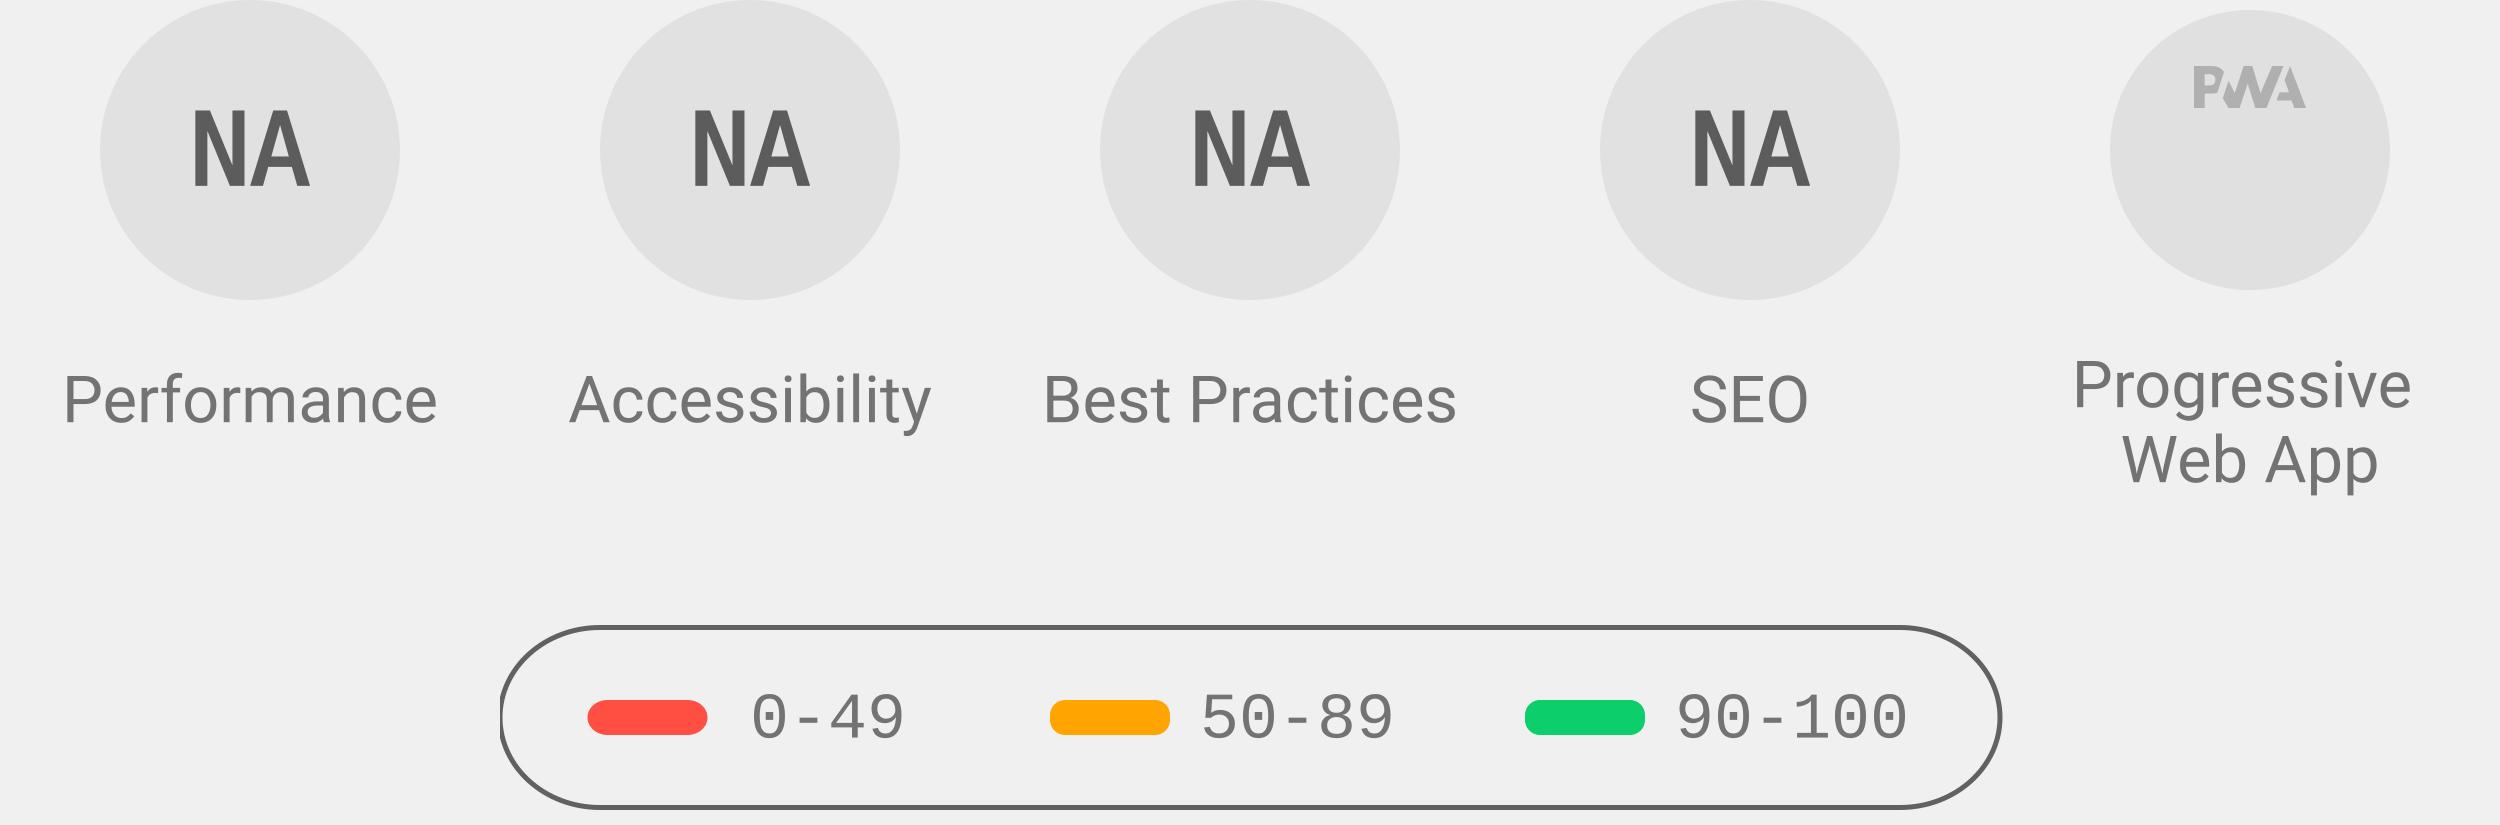
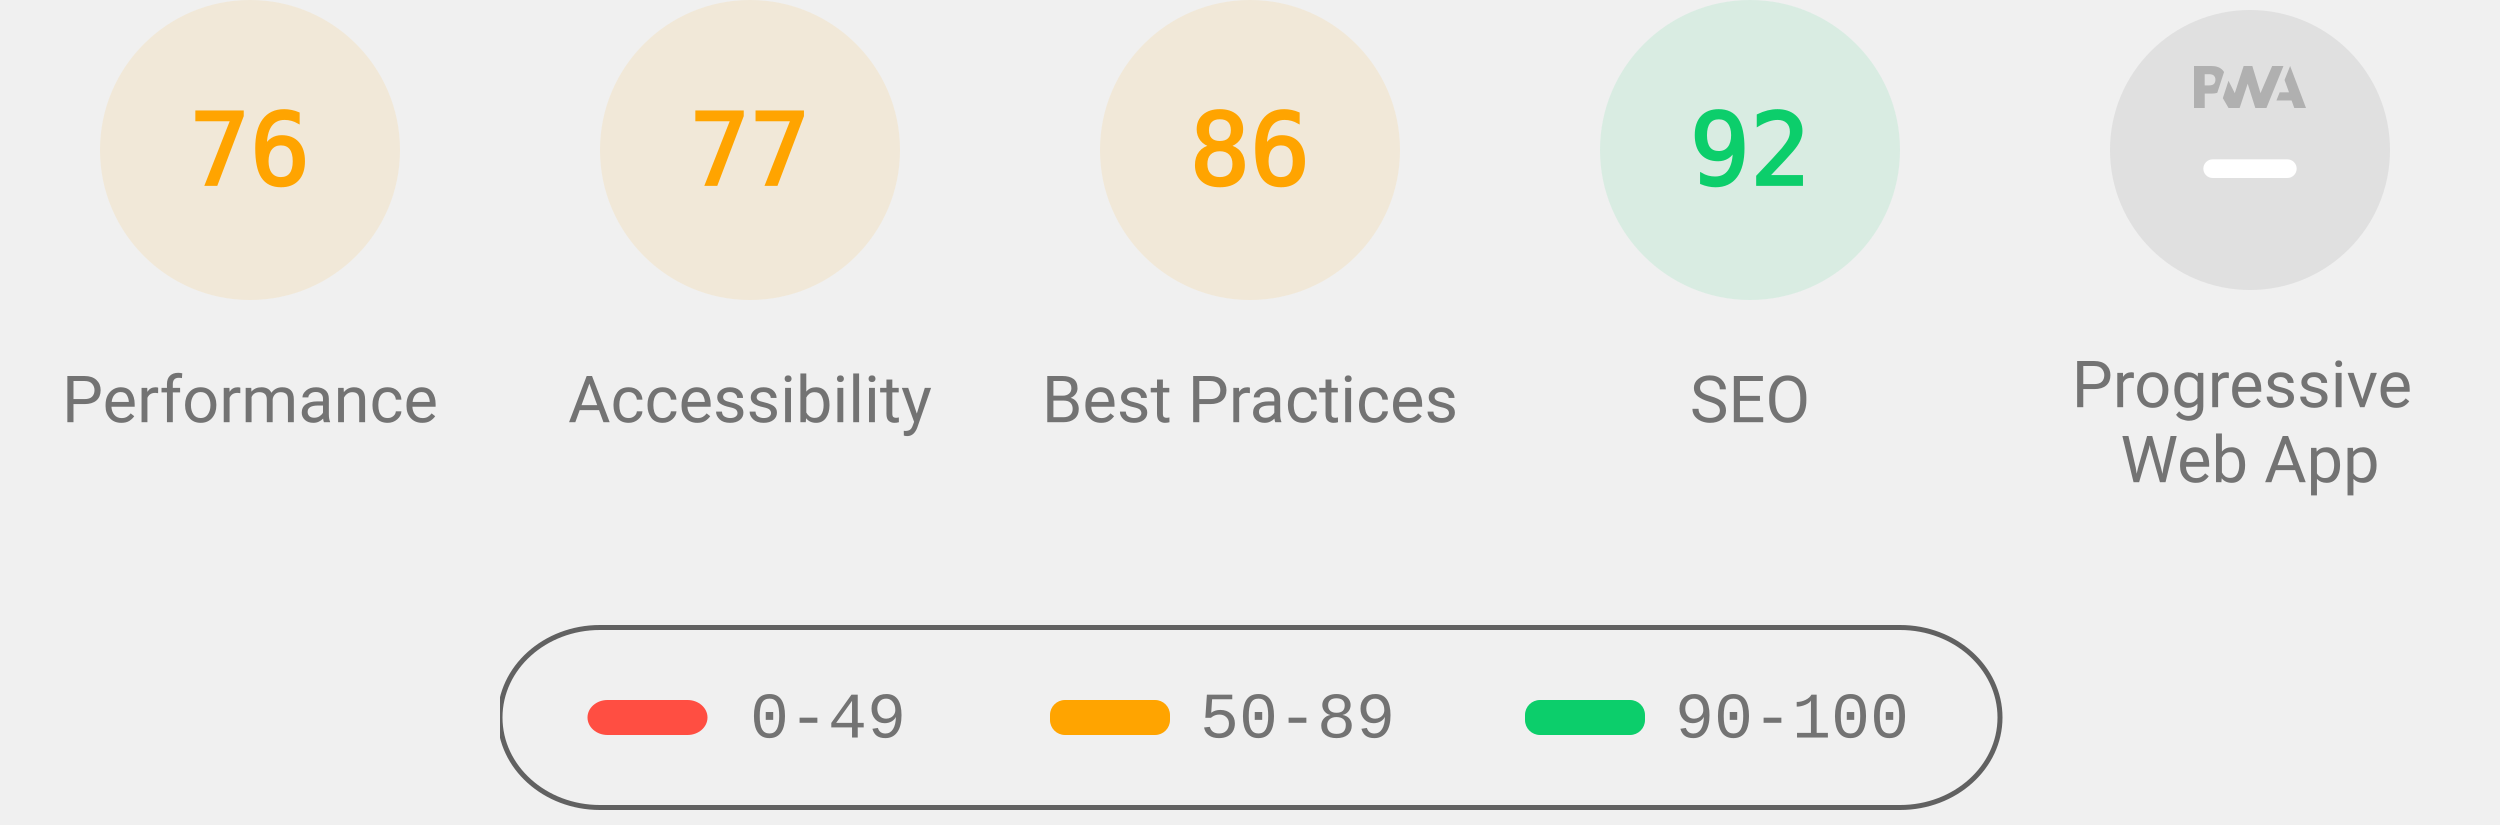
<svg xmlns="http://www.w3.org/2000/svg" class="theme--agnostic" fill="none" width="1000" height="330">
  <style>
			.gauge-base {
				opacity: 0.1
			}

			.gauge-arc {
				fill: none;
				animation-delay: 250ms;
				stroke-linecap: round;
				transform: rotate(-90deg);
				transform-origin: 100px 60px;
				animation: load-gauge 1s ease forwards
			}

			.guage-text {
				font-size: 40px;
				font-family: monospace;
				text-align: center
			}

			.guage-red {
				color: #ff4e42;
				fill: #ff4e42;
				stroke: #ff4e42
			}
			.guage-orange {
				color: #ffa400;
				fill: #ffa400;
				stroke: #ffa400
			}
			.guage-green {
				color: #0cce6b;
				fill: #0cce6b;
				stroke: #0cce6b
			}
			.theme--agnostic .guage-undefined {
				color: #5c5c5c;
				fill: #5c5c5c;
				stroke: #5c5c5c
			}
			.theme--light .guage-undefined {
				color: #1e1e1e;
				fill: #1e1e1e;
				stroke: #1e1e1e
			}
			.theme--dark .guage-undefined {
				color: #f5f5f5;
				fill: #f5f5f5;
				stroke: #f5f5f5
			}

			.guage-title {
				stroke: none;
				font-size: 26px;
				line-height: 26px;
				font-family: Roboto, Halvetica, Arial, sans-serif
			}
			.metric.guage-title {
				font-family: 'Courier New', Courier, monospace
			}
			.theme--agnostic .guage-title {
				color: #737373;
				fill: #737373
			}
			.theme--light .guage-title {
				color: #212121;
				fill: #212121
			}
			.theme--dark .guage-title {
				color: #f5f5f5;
				fill: #f5f5f5
			}

			@keyframes load-gauge {
				from {
					stroke-dasharray: 0 352.858
				}
			}
			.lh-gauge--pwa__disc {
				fill: #e0e0e0
			}
			.lh-gauge--pwa__logo {
				position: relative;
				fill: #b0b0b0
			}
			.lh-gauge--pwa__invisible {
				display: none
			}
			.lh-gauge--pwa__visible {
				display: inline
			}
			.guage-invisible {
				display: none
			}
			.lh-gauge--pwa__logo--primary-color {
				fill: #304ffe
			}
			.theme--agnostic .lh-gauge--pwa__logo--secondary-color {
				fill: #787878
			}
			.theme--light .lh-gauge--pwa__logo--secondary-color {
				fill: #3d3d3d
			}
			.theme--dark .lh-gauge--pwa__logo--secondary-color {
				fill: #d8b6b6
			}
			.theme--light #svg_2 {
				stroke: #00000022
			}
			.theme--agnostic #svg_2 {
				stroke: #616161
			}
			.theme--light #svg_2 {
				stroke: #00000022
			}
			.theme--dark #svg_2 {
				stroke: #f5f5f566
			}
		</style>
-   <svg class="guage-div guage-perf guage-undefined" viewBox="0 0 200 200" width="200" height="200" x="0" y="0">
-     <circle class="gauge-base" r="56" cx="100" cy="60" stroke-width="8" />
-     <circle class="gauge-arc guage-arc-1" r="56" cx="100" cy="60" stroke-width="8" style="stroke-dasharray: 351.858, 351.858;" />
-     <text class="guage-text" x="100px" y="60px" alignment-baseline="central" dominant-baseline="central" text-anchor="middle">NA</text>
+   <svg class="guage-div guage-perf guage-orange" viewBox="0 0 200 200" width="200" height="200" x="0" y="0">
+     <circle class="gauge-base" r="56" cx="100" cy="60" stroke-width="8" />
+     <circle class="gauge-arc guage-arc-1" r="56" cx="100" cy="60" stroke-width="8" style="stroke-dasharray: 267.412, 351.858;" />
+     <text class="guage-text" x="100px" y="60px" alignment-baseline="central" dominant-baseline="central" text-anchor="middle">76</text>
    <text class="guage-title" x="100px" y="160px" alignment-baseline="central" dominant-baseline="central" text-anchor="middle">Performance</text>
  </svg>
-   <svg class="guage-div guage-acc guage-undefined" viewBox="0 0 200 200" width="200" height="200" x="200" y="0">
-     <circle class="gauge-base" r="56" cx="100" cy="60" stroke-width="8" />
-     <circle class="gauge-arc guage-arc-2" r="56" cx="100" cy="60" stroke-width="8" style="stroke-dasharray: 351.858, 351.858;" />
-     <text class="guage-text" x="100px" y="60px" alignment-baseline="central" dominant-baseline="central" text-anchor="middle">NA</text>
+   <svg class="guage-div guage-acc guage-orange" viewBox="0 0 200 200" width="200" height="200" x="200" y="0">
+     <circle class="gauge-base" r="56" cx="100" cy="60" stroke-width="8" />
+     <circle class="gauge-arc guage-arc-2" r="56" cx="100" cy="60" stroke-width="8" style="stroke-dasharray: 270.931, 351.858;" />
+     <text class="guage-text" x="100px" y="60px" alignment-baseline="central" dominant-baseline="central" text-anchor="middle">77</text>
    <text class="guage-title" x="100px" y="160px" alignment-baseline="central" dominant-baseline="central" text-anchor="middle">Accessibility</text>
  </svg>
-   <svg class="guage-div guage-best guage-undefined" viewBox="0 0 200 200" width="200" height="200" x="400" y="0">
-     <circle class="gauge-base" r="56" cx="100" cy="60" stroke-width="8" />
-     <circle class="gauge-arc guage-arc-3" r="56" cx="100" cy="60" stroke-width="8" style="stroke-dasharray: 351.858, 351.858;" />
-     <text class="guage-text" x="100px" y="60px" alignment-baseline="central" dominant-baseline="central" text-anchor="middle">NA</text>
+   <svg class="guage-div guage-best guage-orange" viewBox="0 0 200 200" width="200" height="200" x="400" y="0">
+     <circle class="gauge-base" r="56" cx="100" cy="60" stroke-width="8" />
+     <circle class="gauge-arc guage-arc-3" r="56" cx="100" cy="60" stroke-width="8" style="stroke-dasharray: 302.598, 351.858;" />
+     <text class="guage-text" x="100px" y="60px" alignment-baseline="central" dominant-baseline="central" text-anchor="middle">86</text>
    <text class="guage-title" x="100px" y="160px" alignment-baseline="central" dominant-baseline="central" text-anchor="middle">Best Practices</text>
  </svg>
-   <svg class="guage-div guage-seo guage-undefined" viewBox="0 0 200 200" width="200" height="200" x="600" y="0">
-     <circle class="gauge-base" r="56" cx="100" cy="60" stroke-width="8" />
-     <circle class="gauge-arc guage-arc-4" r="56" cx="100" cy="60" stroke-width="8" style="stroke-dasharray: 351.858, 351.858;" />
-     <text class="guage-text" x="100px" y="60px" alignment-baseline="central" dominant-baseline="central" text-anchor="middle">NA</text>
+   <svg class="guage-div guage-seo guage-green" viewBox="0 0 200 200" width="200" height="200" x="600" y="0">
+     <circle class="gauge-base" r="56" cx="100" cy="60" stroke-width="8" />
+     <circle class="gauge-arc guage-arc-4" r="56" cx="100" cy="60" stroke-width="8" style="stroke-dasharray: 323.709, 351.858;" />
+     <text class="guage-text" x="100px" y="60px" alignment-baseline="central" dominant-baseline="central" text-anchor="middle">92</text>
    <text class="guage-title" x="100px" y="160px" alignment-baseline="central" dominant-baseline="central" text-anchor="middle">SEO</text>
  </svg>
  <svg class="guage-div guage-pwa " viewBox="0 0 200 200" width="200" height="200" x="800" y="0">
    <svg viewBox="0 0 60 60" width="112" height="112" x="44" y="4">
      <defs>
        <linearGradient id="lh-gauge--pwa__check-circle__gradient-0" x1="50%" y1="0%" x2="50%" y2="100%">
          <stop stop-color="#00C852" offset="0%" />
          <stop stop-color="#009688" offset="100%" />
        </linearGradient>
        <linearGradient id="lh-gauge--pwa__installable__shadow-gradient-0" x1="76.056%" x2="24.111%" y1="82.995%" y2="24.735%">
          <stop stop-color="#A5D6A7" offset="0%" />
          <stop stop-color="#80CBC4" offset="100%" />
        </linearGradient>
        <linearGradient id="lh-gauge--pwa__fast-reliable__shadow-gradient-0" x1="76.056%" y1="82.995%" x2="25.678%" y2="26.493%">
          <stop stop-color="#64B5F6" offset="0%" />
          <stop stop-color="#2979FF" offset="100%" />
        </linearGradient>
        <g id="lh-gauge--pwa__fast-reliable-badge-0">
          <circle fill="#FFFFFF" cx="10" cy="10" r="10" />
          <path fill="#304FFE" d="M10 3.58l5.25 2.34v3.5c0 3.23-2.24 6.26-5.25 7-3.01-.74-5.25-3.77-5.25-7v-3.5L10 3.58zm-.47 10.74l2.76-4.83.03-.07c.04-.08 0-.24-.22-.24h-1.64l.47-3.26h-.47l-2.7 4.77c-.02.01.05-.1-.04.05-.09.16-.1.31.18.31h1.63l-.47 3.27h.47z" />
        </g>
        <g id="lh-gauge--pwa__installable-badge-0">
          <circle fill="#FFFFFF" cx="10" cy="10" r="10" />
          <path fill="#009688" d="M10 4.167A5.835 5.835 0 0 0 4.167 10 5.835 5.835 0 0 0 10 15.833 5.835 5.835 0 0 0 15.833 10 5.835 5.835 0 0 0 10 4.167zm2.917 6.416h-2.334v2.334H9.417v-2.334H7.083V9.417h2.334V7.083h1.166v2.334h2.334v1.166z" />
        </g>
      </defs>
      <g stroke="none" fill-rule="nonzero">
        <circle class="lh-gauge--pwa__disc" cx="30" cy="30" r="30" />
        <g class="lh-gauge--pwa__logo">
          <path d="M35.66 19.39l.7-1.75h2L37.4 15 38.6 12l3.4 9h-2.51l-.58-1.61z" />
          <path d="M33.52 21l3.65-9h-2.42l-2.5 5.82L30.5 12h-1.86l-1.9 5.82-1.35-2.65-1.21 3.72L25.4 21h2.38l1.72-5.2 1.64 5.2z" />
          <path fill-rule="nonzero" d="M20.3 17.91h1.48c.45 0 .85-.05 1.2-.15l.39-1.18 1.07-3.3a2.64 2.64 0 0 0-.28-.37c-.55-.6-1.36-.91-2.42-.91H18v9h2.3V17.9zm1.96-3.84c.22.22.33.5.33.87 0 .36-.1.65-.29.87-.2.23-.59.35-1.15.35h-.86v-2.41h.87c.52 0 .89.1 1.1.32z" />
        </g>
-         <rect class="lh-gauge--pwa__component lh-gauge--pwa__na-line lh-gauge--pwa__invisible" fill="#FFFFFF" x="20" y="32" width="20" height="4" rx="2" />
+         <rect class="lh-gauge--pwa__component lh-gauge--pwa__na-line lh-gauge--pwa__visible" fill="#FFFFFF" x="20" y="32" width="20" height="4" rx="2" />
        <g class="lh-gauge--pwa__component lh-gauge--pwa__fast-reliable-badge lh-gauge--pwa__invisible" transform="translate(20, 29)">
          <path fill="url(#lh-gauge--pwa__fast-reliable__shadow-gradient-0)" d="M33.63 19.49A30 30 0 0 1 16.2 30.36L3 17.14 17.14 3l16.49 16.49z" />
          <use href="#lh-gauge--pwa__fast-reliable-badge-0" />
        </g>
        <g class="lh-gauge--pwa__component lh-gauge--pwa__installable-badge lh-gauge--pwa__invisible" transform="translate(20, 29)">
          <path fill="url(#lh-gauge--pwa__installable__shadow-gradient-0)" d="M33.629 19.487c-4.272 5.453-10.391 9.39-17.415 10.869L3 17.142 17.142 3 33.63 19.487z" />
          <use href="#lh-gauge--pwa__installable-badge-0" />
        </g>
        <g class="lh-gauge--pwa__component lh-gauge--pwa__fast-reliable-installable-badges lh-gauge--pwa__invisible">
          <g transform="translate(8, 29)">
            <path fill="url(#lh-gauge--pwa__fast-reliable__shadow-gradient-0)" d="M16.321 30.463L3 17.143 17.142 3l22.365 22.365A29.864 29.864 0 0 1 22 31c-1.942 0-3.84-.184-5.679-.537z" />
            <use href="#lh-gauge--pwa__fast-reliable-badge-0" />
          </g>
          <g transform="translate(32, 29)">
            <path fill="url(#lh-gauge--pwa__installable__shadow-gradient-0)" d="M25.982 11.84a30.107 30.107 0 0 1-13.08 15.203L3 17.143 17.142 3l8.84 8.84z" />
            <use href="#lh-gauge--pwa__installable-badge-0" />
          </g>
        </g>
        <g class="lh-gauge--pwa__component lh-gauge--pwa__check-circle lh-gauge--pwa__invisible" transform="translate(18, 28)">
          <circle fill="#FFFFFF" cx="12" cy="12" r="12" />
          <path fill="url(#lh-gauge--pwa__check-circle__gradient-0)" d="M12 2a10 10 0 1 0 0 20 10 10 0 0 0 0-20zm-2 15l-5-5 1.41-1.41L10 14.17l7.59-7.59L19 8l-9 9z" />
        </g>
      </g>
    </svg>
    <text class="guage-title" y="160px" alignment-baseline="central" dominant-baseline="central" text-anchor="middle">
      <tspan x="100px" dy="-6px">Progressive</tspan>
      <tspan x="100px" dy="30px">Web App</tspan>
    </text>
  </svg>
  <svg width="604" height="76" x="200" y="250">
    <g>
      <rect fill="none" id="canvas_background" height="80" width="604" y="-1" x="-1" />
      <g display="none" overflow="visible" y="0" x="0" height="100%" width="100%" id="canvasGrid">
        <rect fill="url(#gridpattern)" stroke-width="0" y="0" x="0" height="100%" width="100%" />
      </g>
    </g>
    <g>
      <rect fill-opacity="0" stroke-width="2" rx="40" id="svg_2" height="72" width="600" y="1" x="0" fill="#000000" />
      <rect stroke="#000" rx="8" id="svg_3" height="14" width="48" y="30" x="35" stroke-opacity="null" stroke-width="0" fill="#ff4e42" />
      <rect stroke="#000" rx="6" id="svg_4" height="14" width="48" y="30" x="220" stroke-opacity="null" stroke-width="0" fill="#ffa400" />
      <rect stroke="#000" rx="6" id="svg_5" height="14" width="48" y="30" x="410" stroke-opacity="null" stroke-width="0" fill="#0cce6b" />
      <text class="metric guage-title" xml:space="preserve" text-anchor="start" font-size="26" id="svg_6" y="45" x="100" stroke-opacity="null" stroke-width="0" stroke="#000">0-49</text>
      <text class="metric guage-title" xml:space="preserve" text-anchor="start" font-size="26" id="svg_7" y="45" x="280" stroke-opacity="null" stroke-width="0" stroke="#000">50-89</text>
      <text class="metric guage-title" xml:space="preserve" text-anchor="start" font-size="26" id="svg_8" y="45" x="470" stroke-opacity="null" stroke-width="0" stroke="#000">90-100</text>
    </g>
  </svg>
</svg>
